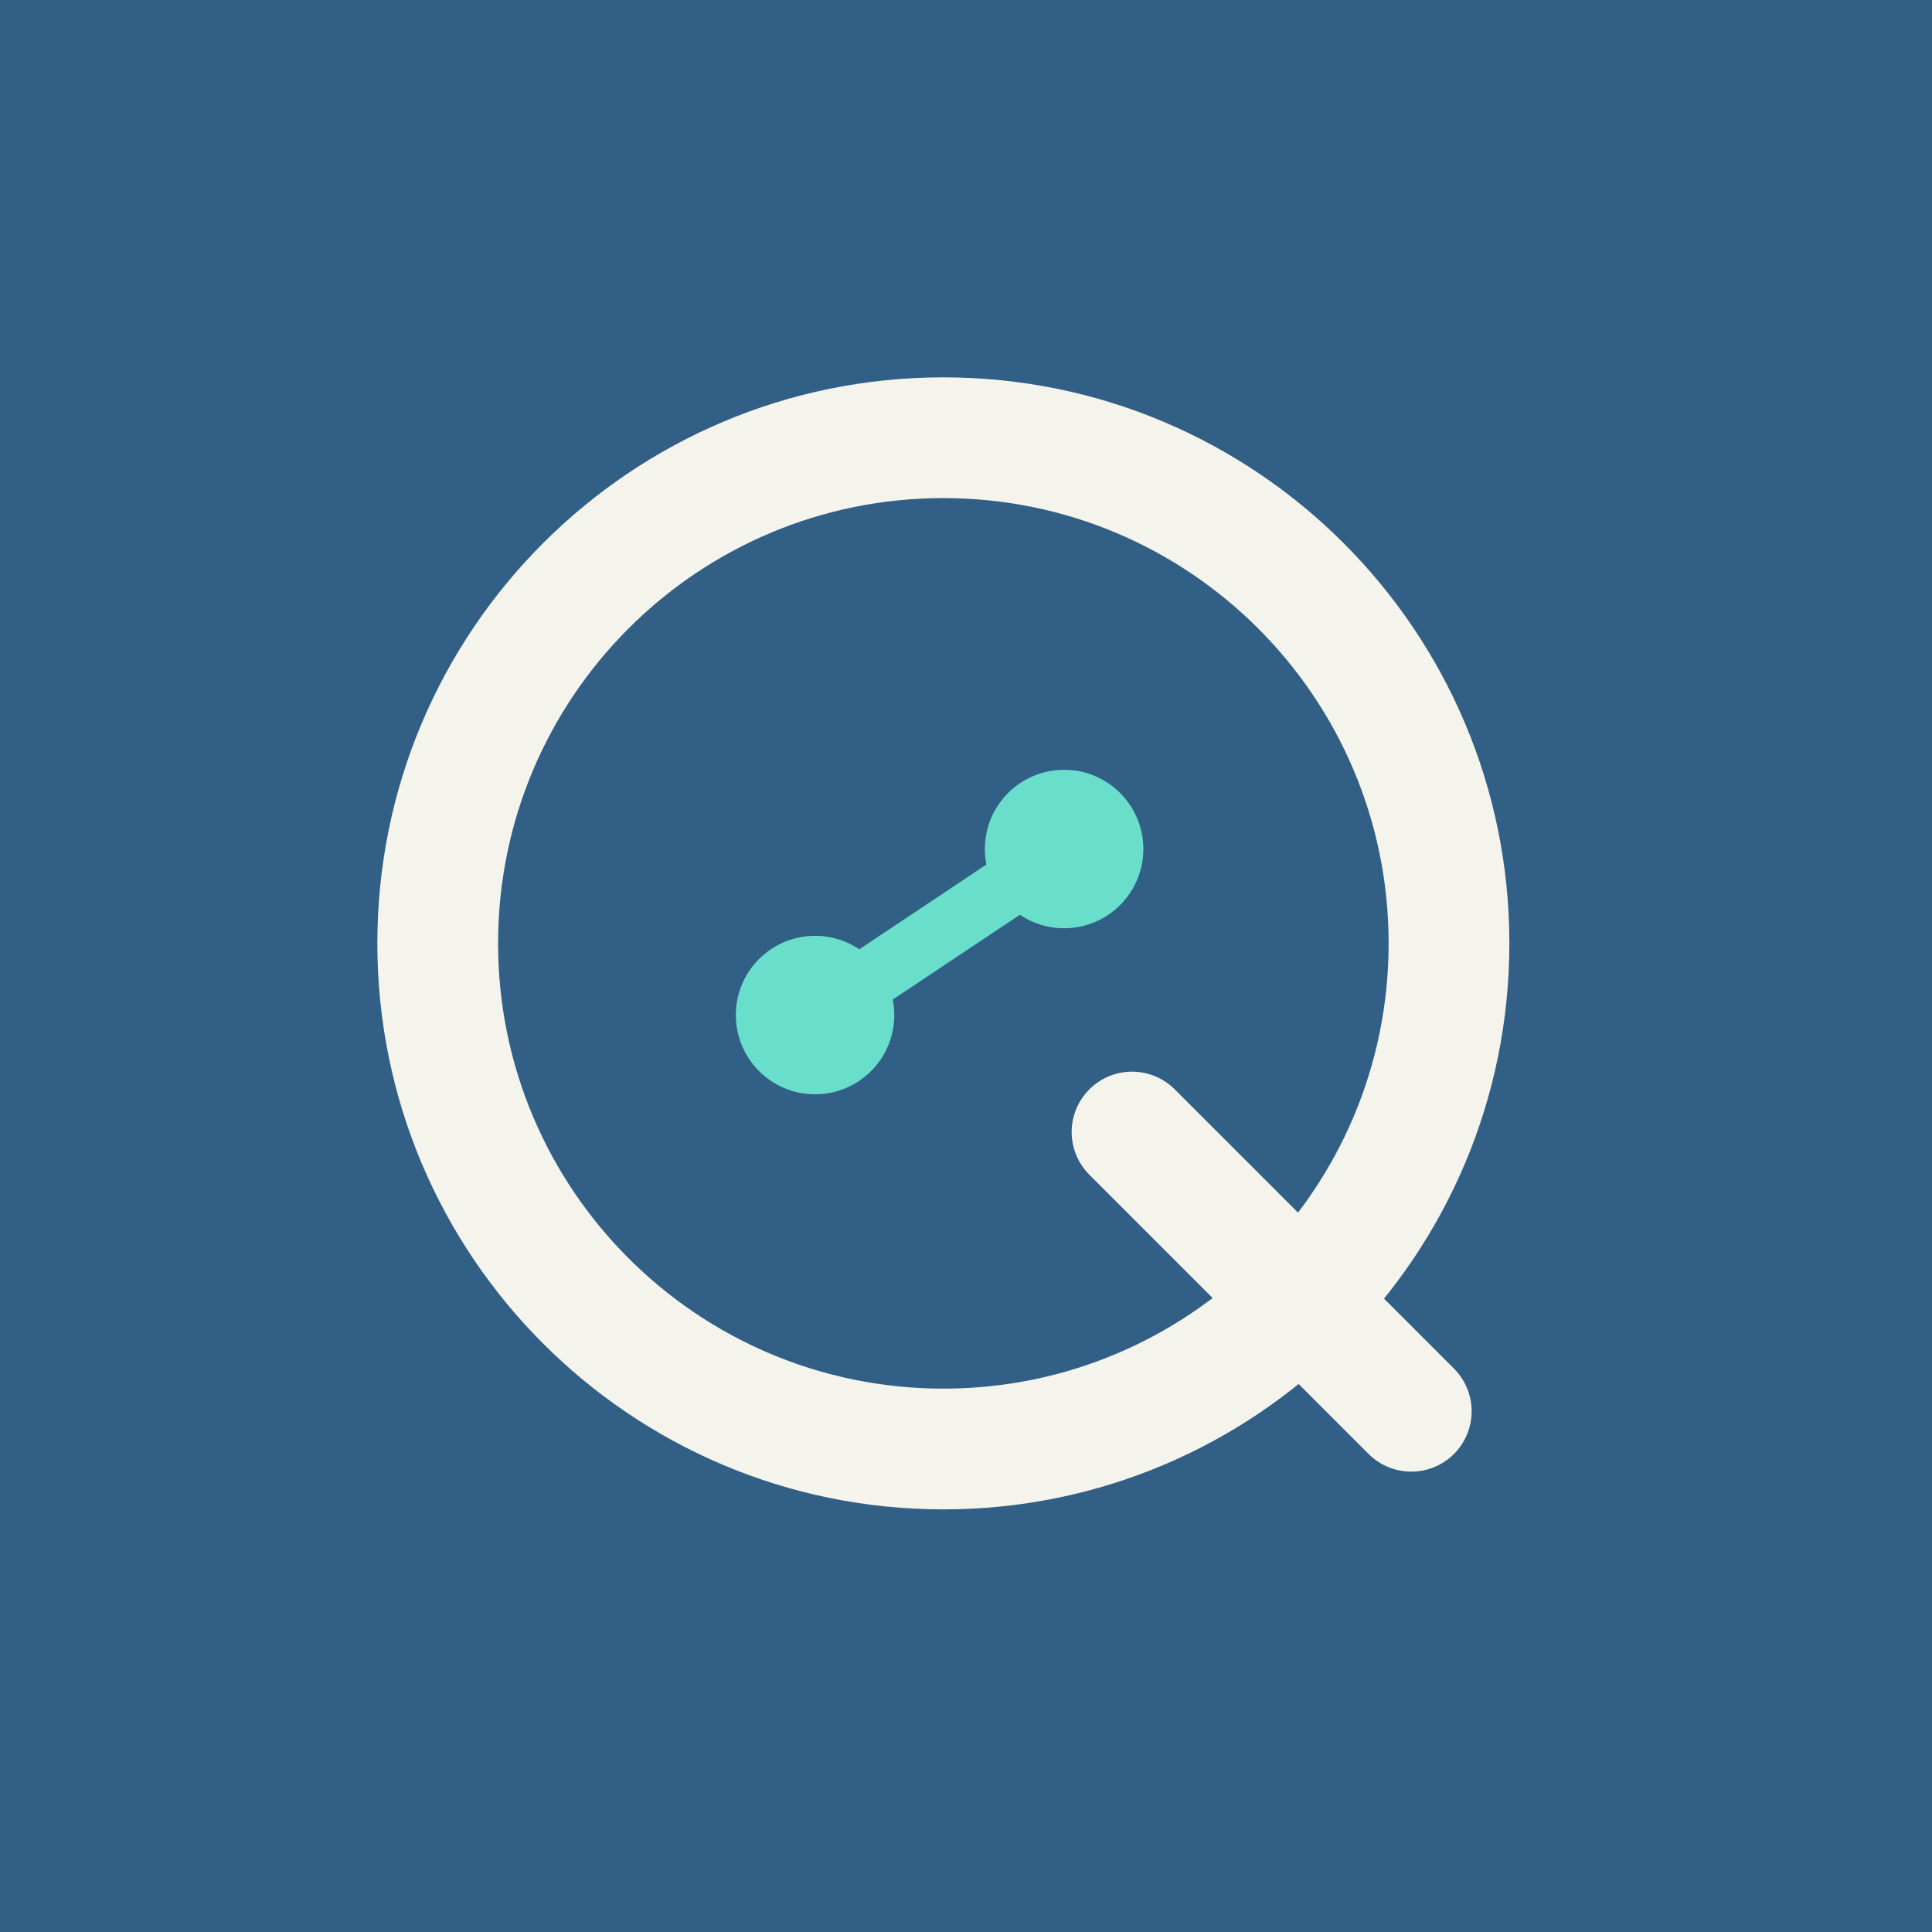
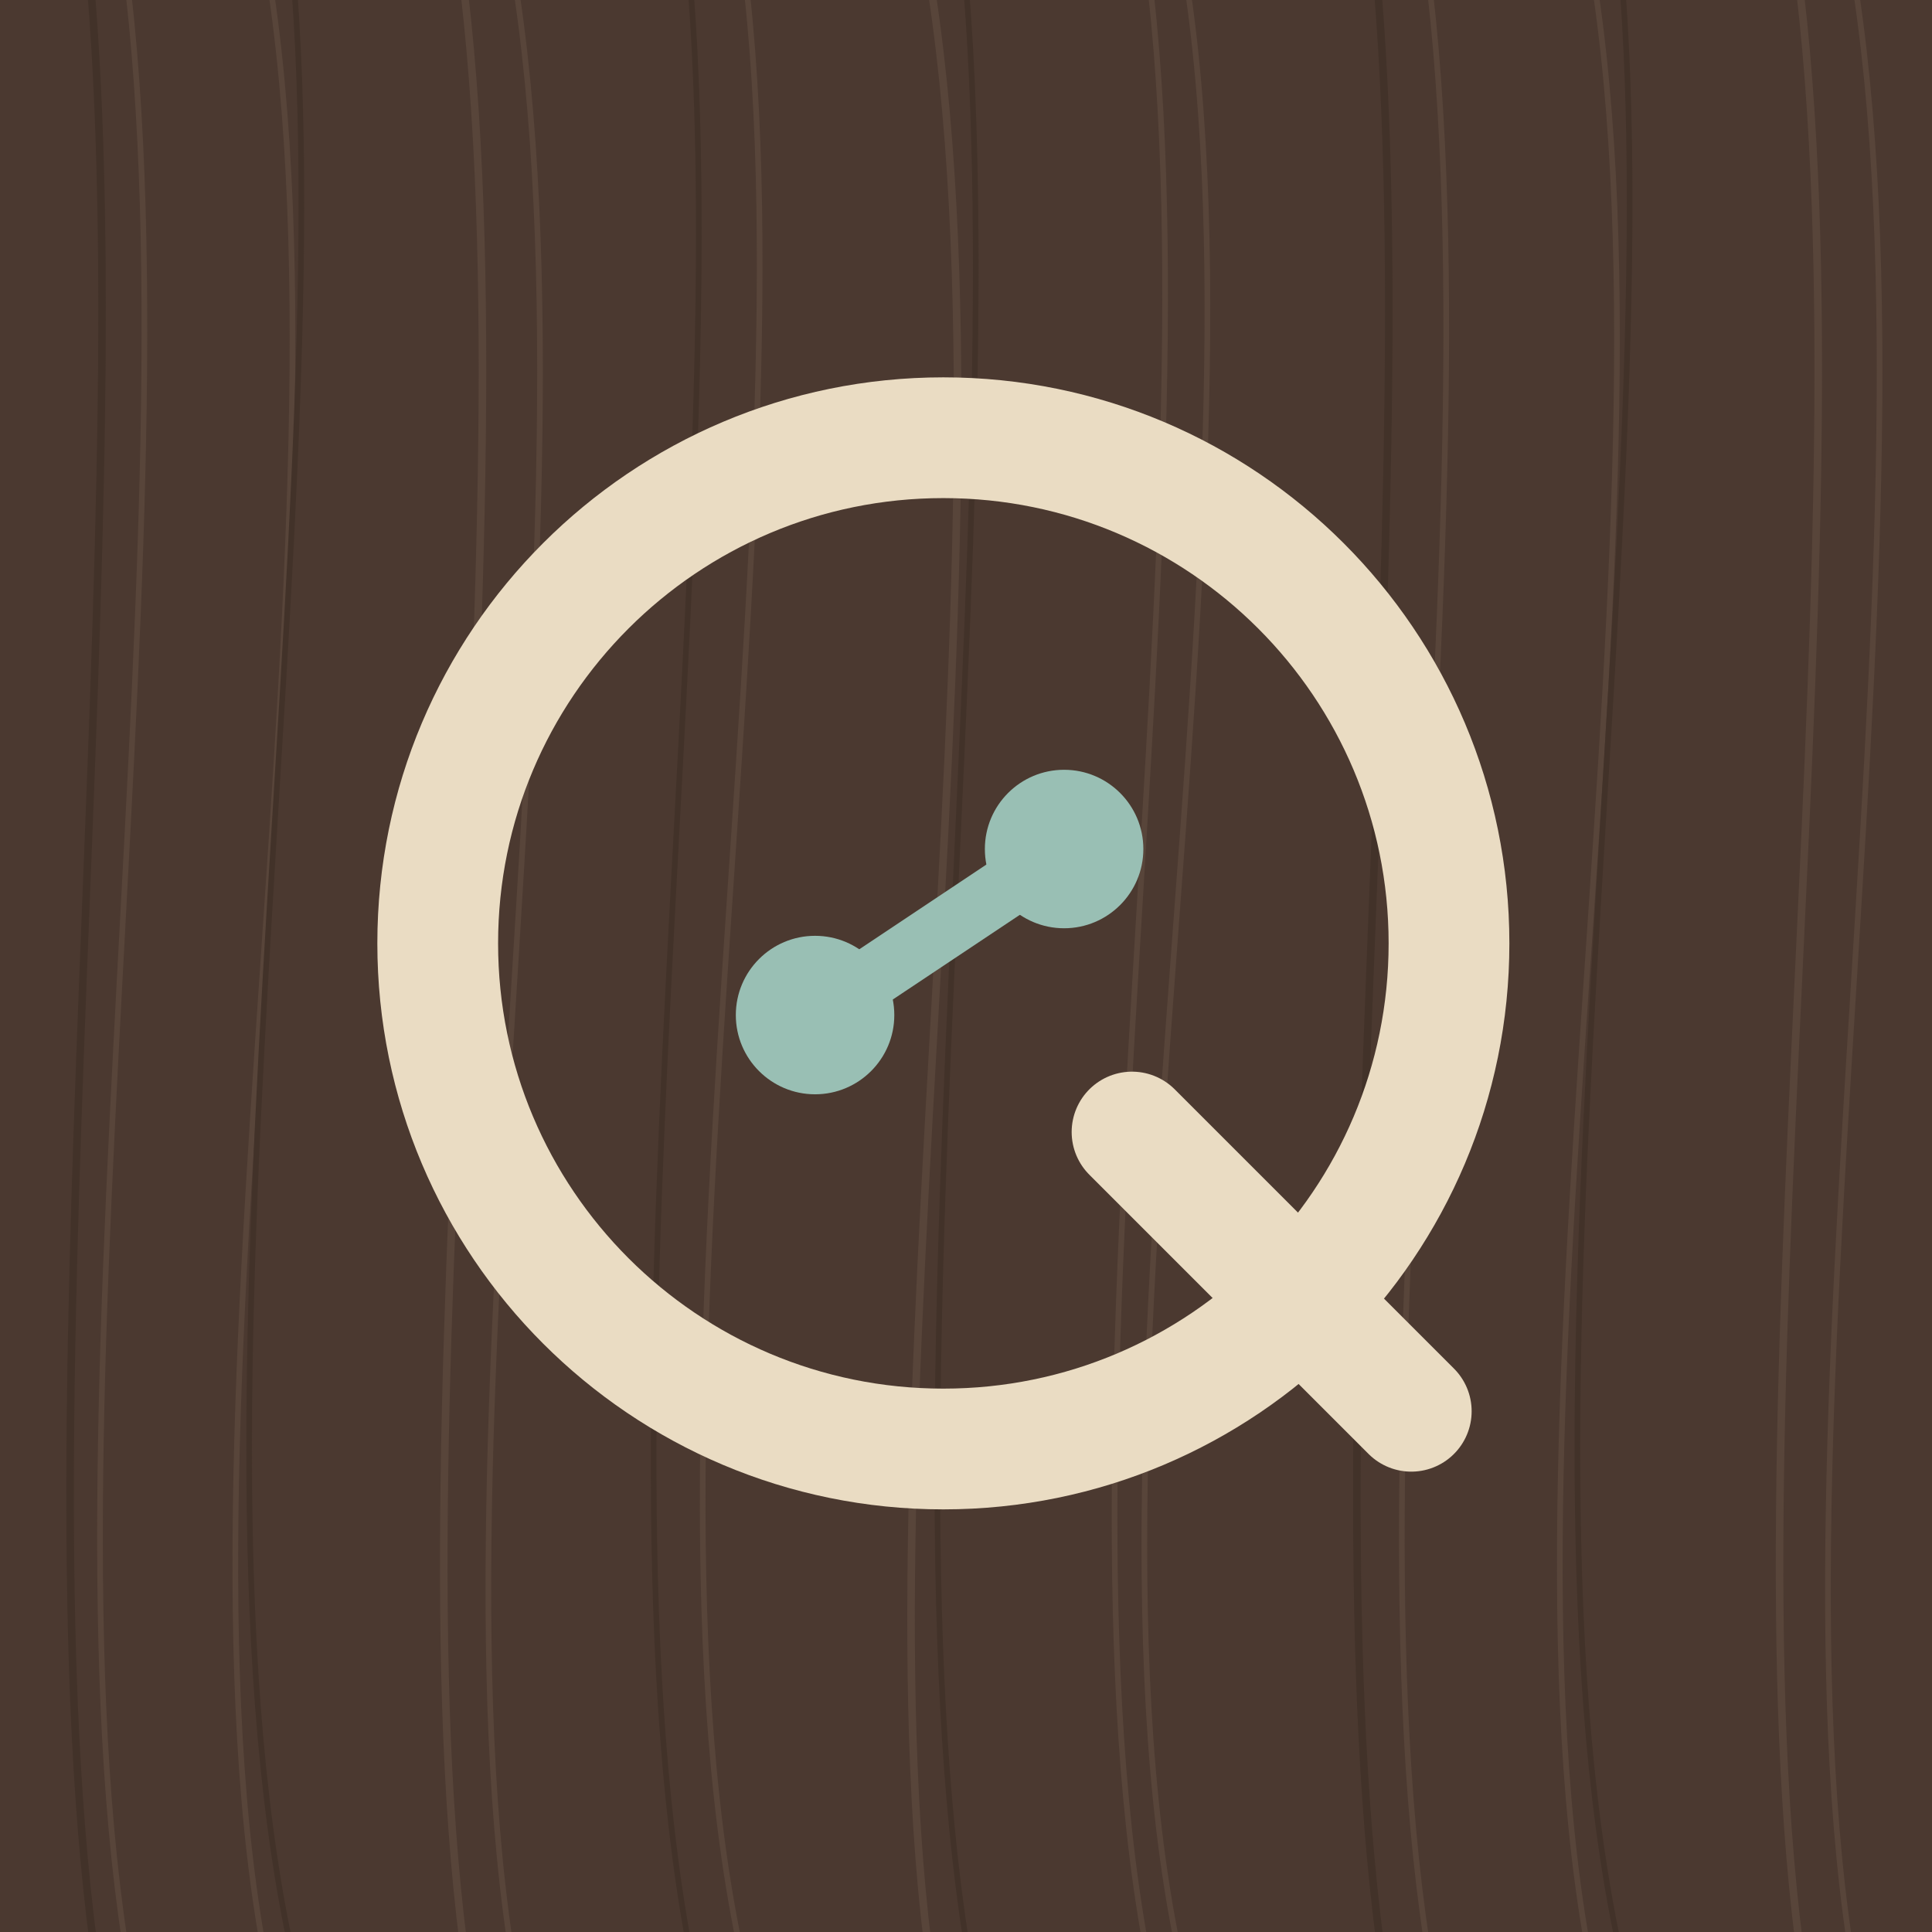
<svg xmlns="http://www.w3.org/2000/svg" viewBox="0 0 512 512" role="img" aria-label="AI Tech Review: quantum Q with connected nodes">
-   <rect width="512" height="512" fill="#315F86" />
-   <circle cx="250" cy="250" r="150" fill="#F4F4EC" />
-   <circle cx="250" cy="250" r="118" fill="#315F86" />
-   <path d="M300 300 L374 374" fill="none" stroke="#F4F4EC" stroke-width="32" stroke-linecap="round" />
-   <path d="M216 269 L282 225" fill="none" stroke="#69DECA" stroke-width="16" stroke-linecap="round" />
-   <circle cx="216" cy="269" r="21" fill="#69DECA" />
-   <circle cx="282" cy="225" r="21" fill="#69DECA" />
+   <rect width="512" height="512" fill="#4B3930" />
+   <path d="M22 -24 C40 128 2 392 28 536" fill="none" stroke="#423229" stroke-width="2" />
+   <path d="M31 -24 C56 128 6 392 37 536" fill="none" stroke="#58453A" stroke-width="1.5" />
+   <path d="M68 -24 C100 128 38 392 74 536" fill="none" stroke="#58453A" stroke-width="1.5" />
+   <path d="M76 -24 C94 128 41 392 82 536" fill="none" stroke="#423229" stroke-width="1.5" />
+   <path d="M120 -24 C145 128 100 392 126 536" fill="none" stroke="#58453A" stroke-width="2" />
+   <path d="M133 -24 C165 128 108 392 139 536" fill="none" stroke="#58453A" stroke-width="1.5" />
+   <path d="M181 -24 C199 128 151 392 187 536" fill="none" stroke="#423229" stroke-width="1.5" />
+   <path d="M195 -24 C220 128 160 392 201 536" fill="none" stroke="#58453A" stroke-width="1.5" />
+   <path d="M243 -24 C275 128 223 392 249 536" fill="none" stroke="#58453A" stroke-width="2" />
+   <path d="M254 -24 C272 128 229 392 260 536" fill="none" stroke="#423229" stroke-width="1.5" />
+   <path d="M302 -24 C327 128 272 392 308 536" fill="none" stroke="#58453A" stroke-width="1.5" />
+   <path d="M311 -24 C343 128 276 392 317 536" fill="none" stroke="#58453A" stroke-width="1.5" />
+   <path d="M363 -24 C381 128 343 392 369 536" fill="none" stroke="#423229" stroke-width="2" />
+   <path d="M376 -24 C401 128 351 392 382 536" fill="none" stroke="#58453A" stroke-width="1.5" />
+   <path d="M419 -24 C451 128 389 392 425 536" fill="none" stroke="#58453A" stroke-width="1.5" />
+   <path d="M428 -24 C446 128 393 392 434 536" fill="none" stroke="#423229" stroke-width="1.5" />
+   <path d="M474 -24 C499 128 454 392 480 536" fill="none" stroke="#58453A" stroke-width="2" />
+   <path d="M488 -24 C520 128 463 392 494 536" fill="none" stroke="#58453A" stroke-width="1.5" />
+   <circle cx="250" cy="250" r="134" fill="none" stroke="#EADCC3" stroke-width="32" />
+   <path d="M300 300 L374 374" fill="none" stroke="#EADCC3" stroke-width="32" stroke-linecap="round" />
+   <path d="M216 269 L282 225" fill="none" stroke="#99BFB4" stroke-width="16" stroke-linecap="round" />
+   <circle cx="216" cy="269" r="21" fill="#99BFB4" />
+   <circle cx="282" cy="225" r="21" fill="#99BFB4" />
</svg>
